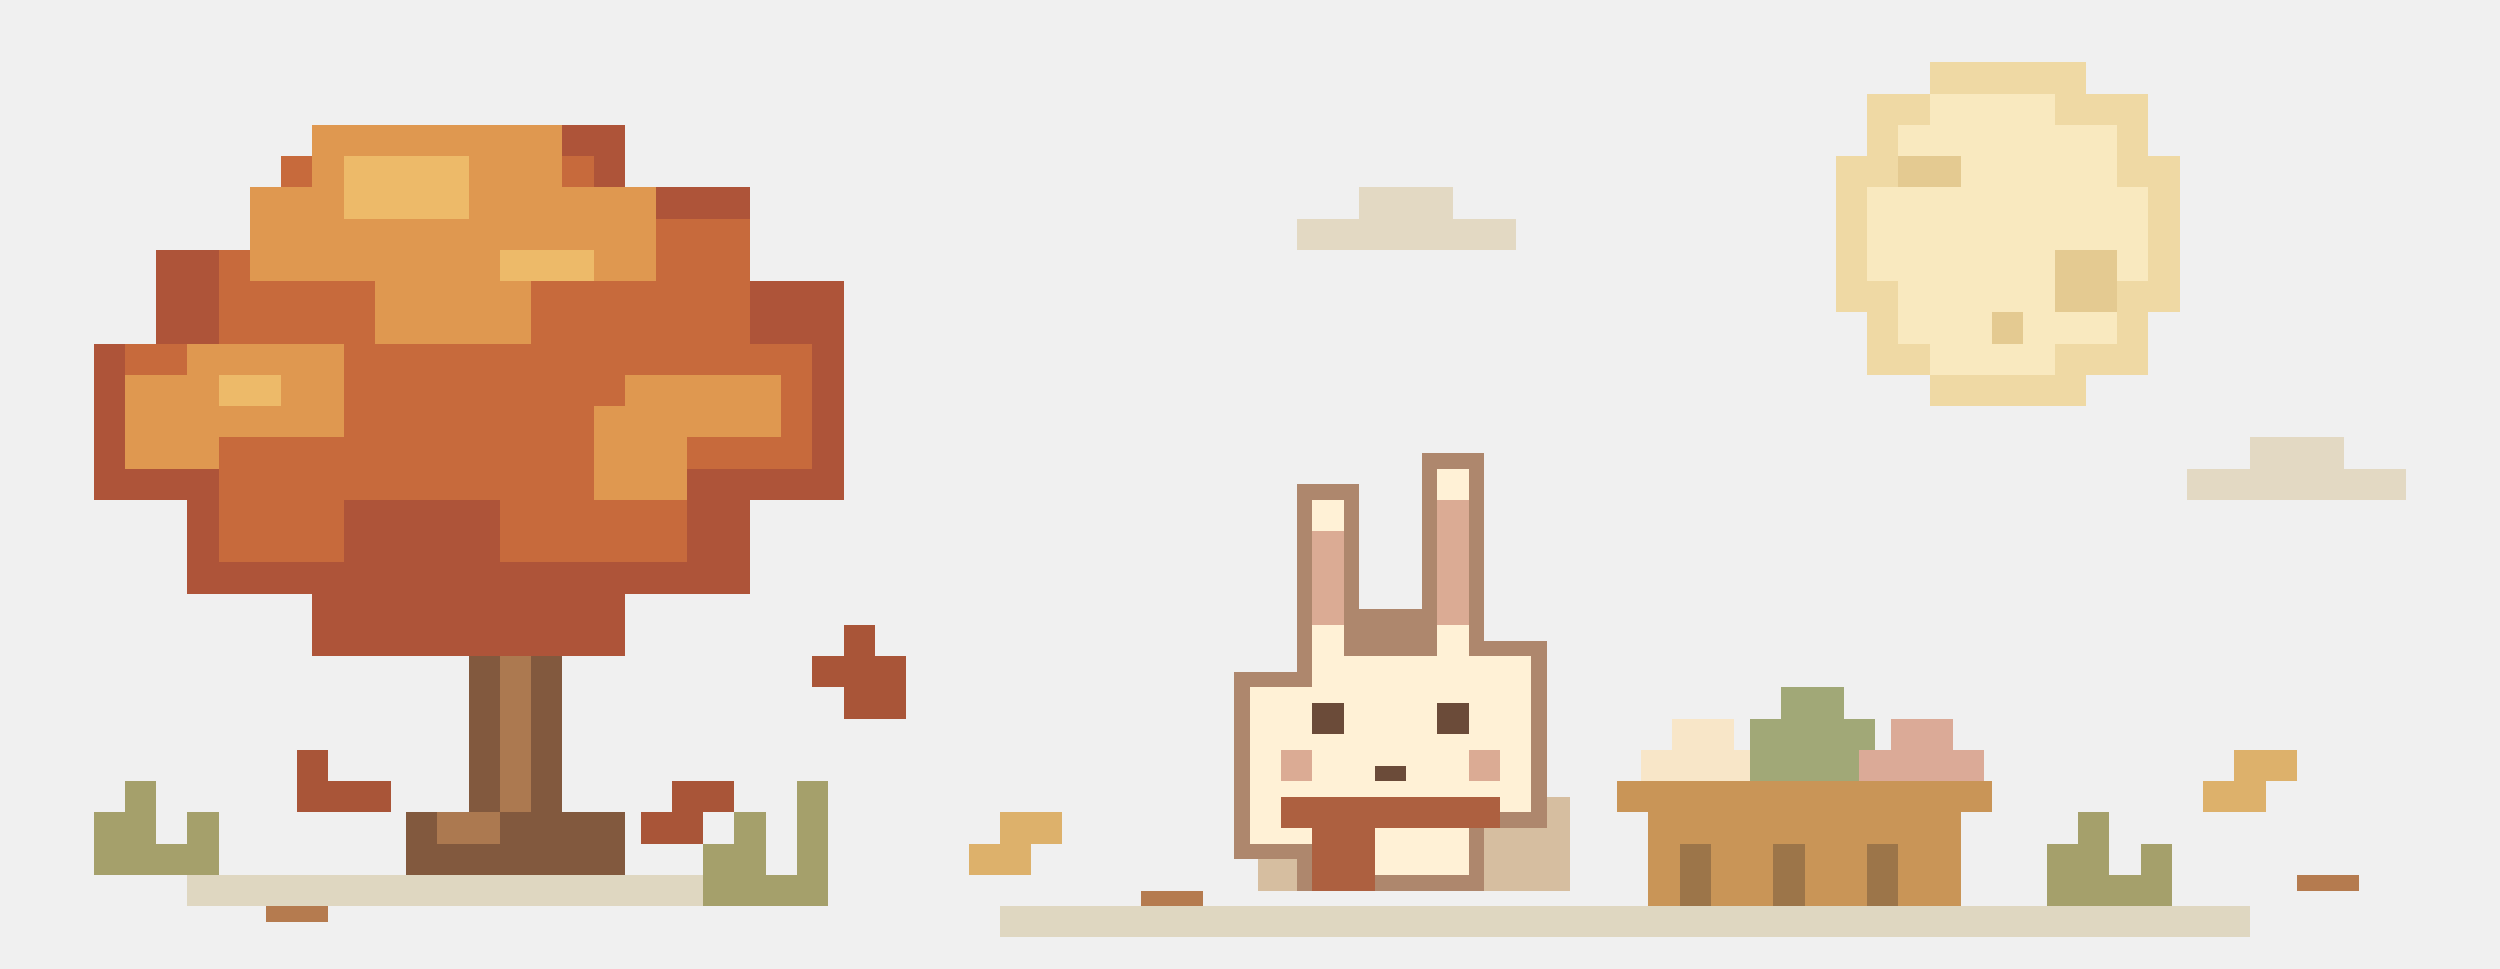
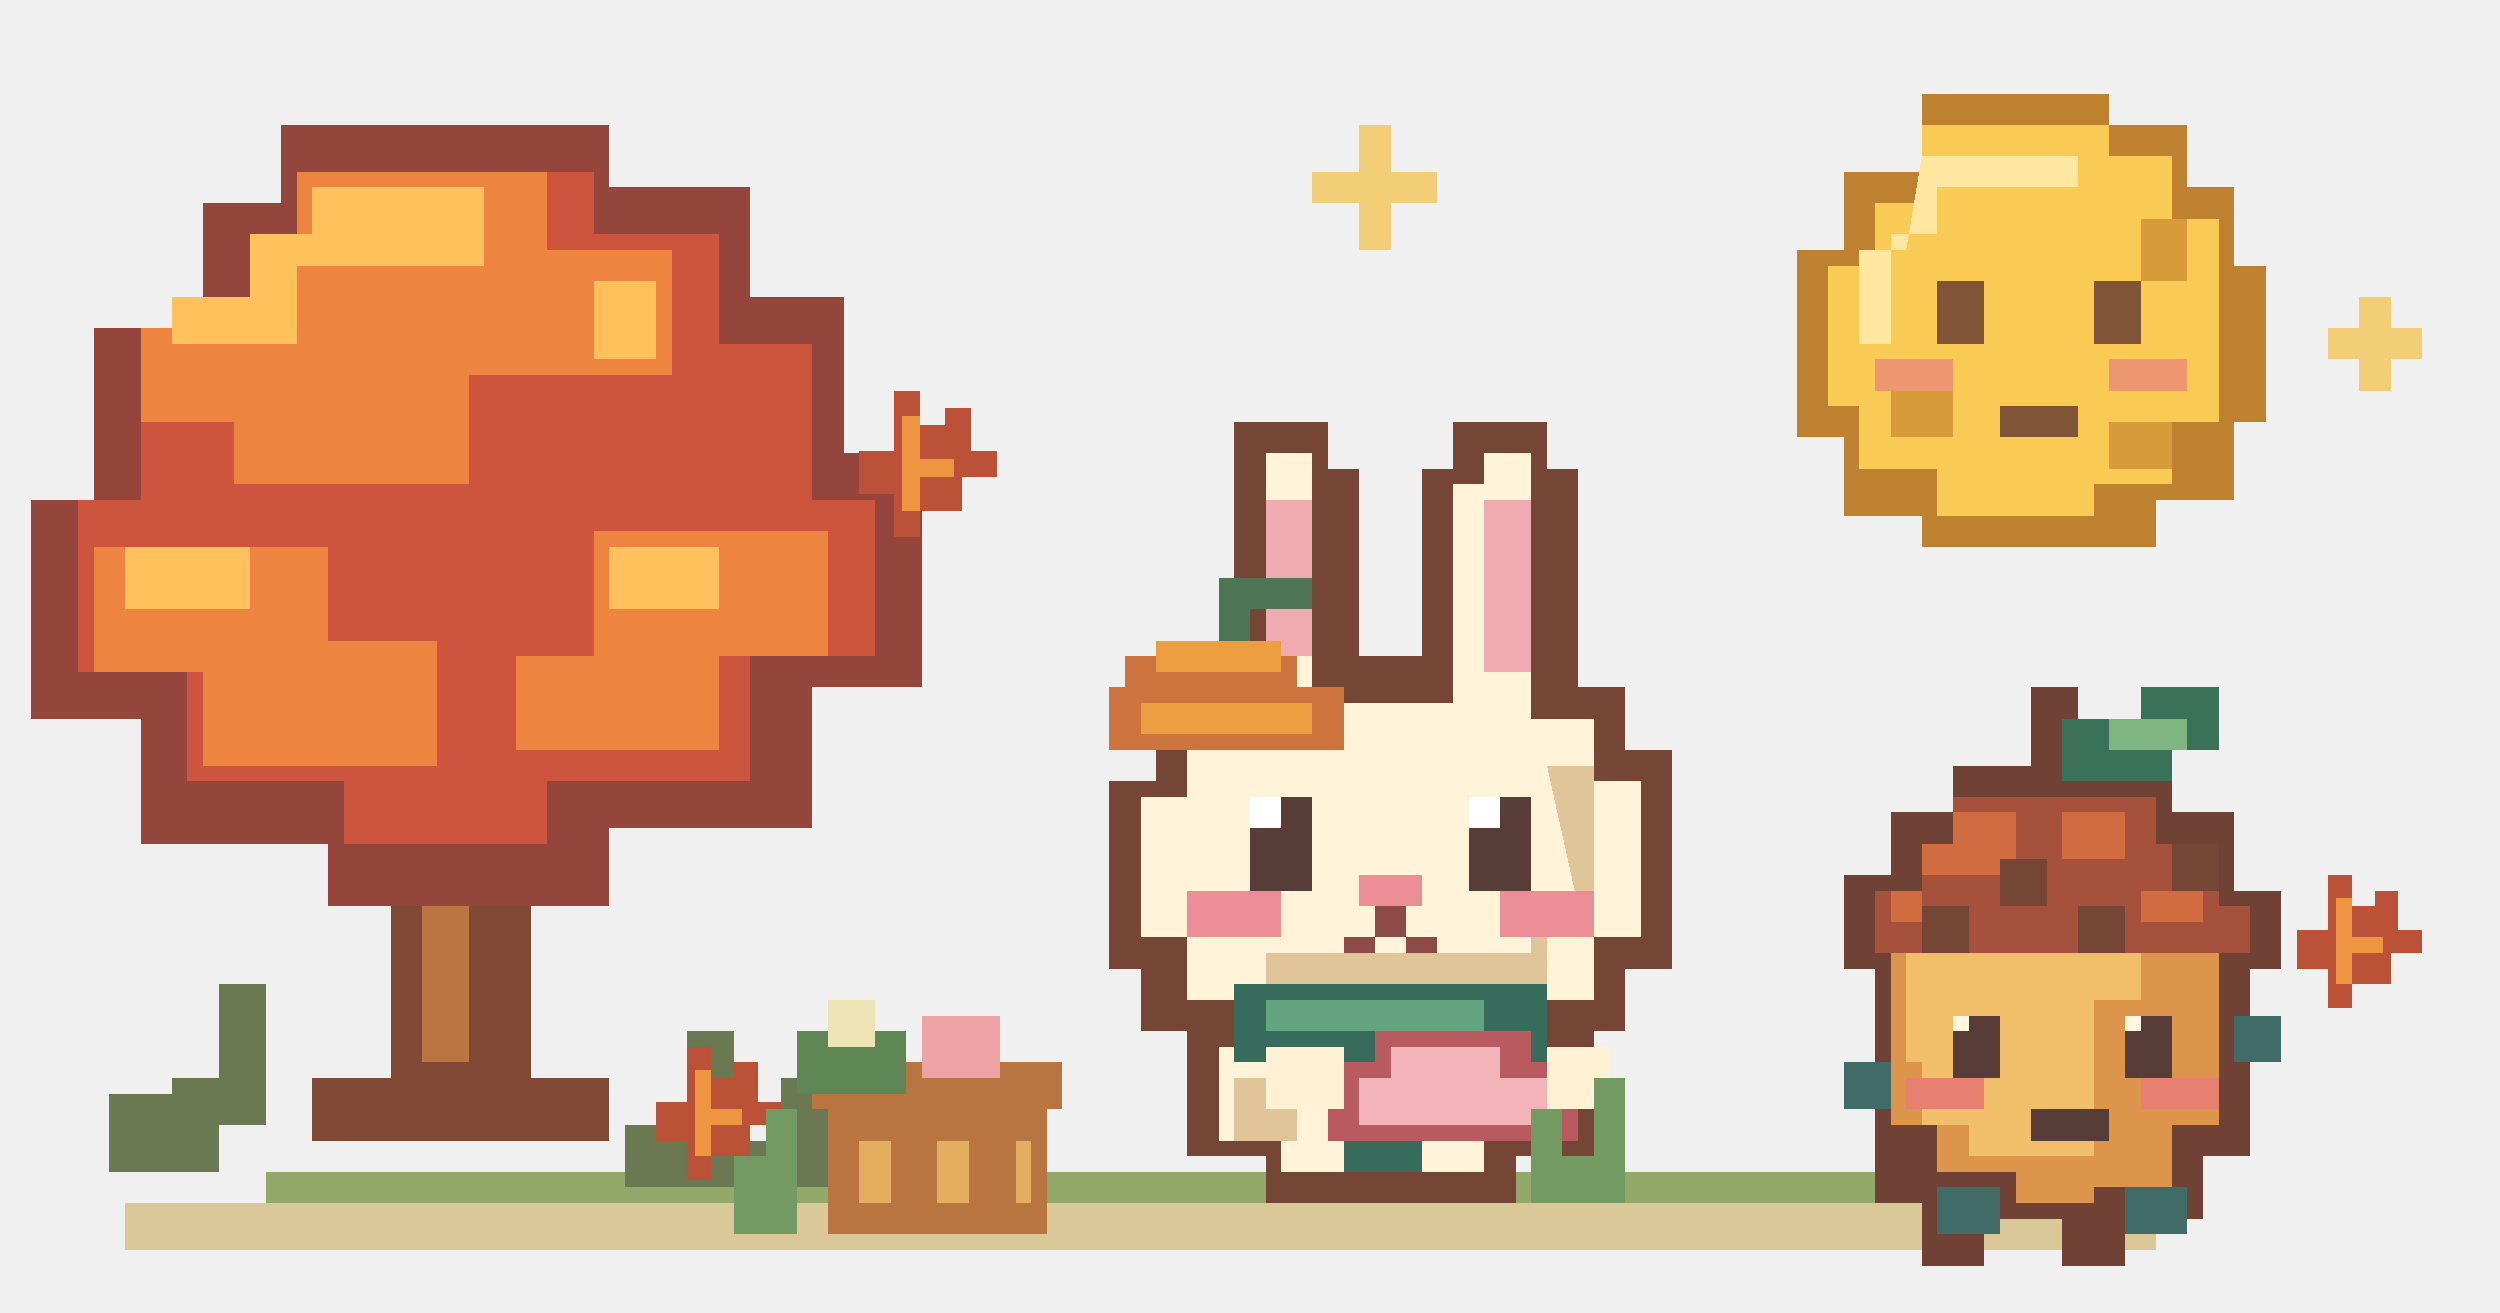
- <svg xmlns="http://www.w3.org/2000/svg" viewBox="0 0 320 124" shape-rendering="crispEdges">
-   <path fill="#efd9a4" d="M247 8h20v4h8v8h4v20h-4v8h-8v4h-20v-4h-8v-8h-4V20h4v-8h8z" />
-   <path fill="#f9e9bf" d="M247 12h16v4h8v8h4v12h-4v8h-8v4h-16v-4h-4v-8h-4V24h4v-8h4z" />
-   <path fill="#e4ca91" d="M263 32h8v8h-8zm-20-12h8v4h-8zm12 20h4v4h-4z" />
-   <path fill="#d9c69e" d="M288 56h12v4h8v4h-28v-4h8zM174 24h12v4h8v4h-28v-4h8z" opacity=".55" />
-   <path fill="#cab787" d="M24 112h72v4H24zm104 4h160v4H128z" opacity=".45" />
-   <path fill="#82593e" d="M60 60h12v44h8v8H52v-8h8zM48 68h8v8h8v8H56v-8h-8zm28-8h8v12h-8v8h-8v-8h8z" />
-   <path fill="#ac7950" d="M64 64h4v40h-4zm-8 40h8v4h-8z" />
-   <path fill="#ae5439" d="M40 16h40v8h16v12h12v28H96v12H80v8H40v-8H24V64H12V44h8V32h12V24h8z" />
-   <path fill="#c76a3c" d="M36 20h40v8h20v16h8v16H88v12H64v-8H44v8H28V60H16V44h12V32h8z" />
-   <path fill="#df9850" d="M40 16h32v8h12v12H68v8H48v-8H32V24h8zM24 44h20v12H28v4H16V48h8zM80 48h20v8H88v8H76V52h4z" />
-   <path fill="#edba69" d="M44 20h16v8H44zm20 12h12v4H64zM28 48h8v4h-8z" />
-   <path fill="#a95538" d="M108 80h4v4h4v8h-8v-4h-4v-4h4zM38 96h4v4h8v4H38zM86 100h8v4h-4v4h-8v-4h4z" />
-   <path fill="#a5a06b" d="M16 100h4v8h4v-4h4v8H12v-8h4zm78 4h4v8h4v-12h4v16H90v-8h4zm172 0h4v8h4v-4h4v8h-16v-8h4z" />
-   <path fill="#d6bea0" d="M161 102h40v12h-40z" />
-   <path fill="#ae876d" d="M166 62h8v16h8V58h8v24h8v24h-8v8h-24v-4h-8V86h8z" />
-   <path fill="#fff1d6" d="M168 64h4v20h12V60h4v24h8v20h-8v8h-20v-4h-8V88h8z" />
-   <path fill="#dbab94" d="M168 68h4v12h-4zm16-4h4v16h-4zM164 96h4v4h-4zm24 0h4v4h-4z" />
-   <path fill="#6b4b39" d="M168 90h4v4h-4zm16 0h4v4h-4zm-8 8h4v2h-4z" />
-   <path fill="#ad6040" d="M164 102h28v4h-16v8h-8v-8h-4z" />
-   <path fill="#c99557" d="M211 104h40v12h-40zm-4-4h48v4h-48z" />
-   <path fill="#9c7549" d="M215 108h4v8h-4zm12 0h4v8h-4zm12 0h4v8h-4z" />
-   <path fill="#f8e6c8" d="M210 96h4v-4h8v4h4v4h-16z" />
-   <path fill="#a1a877" d="M224 92h4v-4h8v4h4v8h-16z" />
-   <path fill="#dbaa97" d="M238 96h4v-4h8v4h4v4h-16z" />
-   <path fill="#ddb16b" d="M128 104h8v4h-4v4h-8v-4h4zm158-8h8v4h-4v4h-8v-4h4z" />
-   <path fill="#b57b4f" d="M146 114h8v2h-8zm-112 2h8v2h-8zm260-4h8v2h-8z" />
+ <svg xmlns="http://www.w3.org/2000/svg" viewBox="0 0 160 84" shape-rendering="crispEdges">
+   <path fill="#dac898" d="M8 77h130v3H8z" />
+   <path fill="#93a96a" d="M17 75h114v2H17z" />
+   <g transform="translate(1 7) scale(1)">
+     <g>
+       <path fill="#814935" d="M24 30h9v32h5v4H19v-4h5zM13 37h5v6h9v6h-5v-4h-9zm22-6h5v12h-9v-5h4z" />
+       <path fill="#bb7541" d="M26 34h3v27h-3z" />
+       <path fill="#95463c" d="M17 1h21v4h9v7h6v10h5v15h-7v9H38v5H20v-4H8v-8H1V25h4V14h7V6h5z" />
+       <path fill="#cd553d" d="M18 4h19v4h8v7h6v10h4v10h-8v8H34v4H21v-4H11v-7H4V25h4V15h7V9h3z" />
+       <path fill="#ed8541" d="M18 4h16v5h8v8H29v7H14v-4H8v-6h7V9h3zM37 27h15v8h-7v6H32v-6h5zM5 28h15v6h7v8H12v-6H5z" />
+       <path fill="#ffc15b" d="M19 5h11v5H18v5h-8v-3h5V8h4zM37 11h4v5h-4zM7 28h8v4H7zm31 0h7v4h-7z" />
+       <path fill="#6b7952" d="M10 62h3v-6h3v9h-3v3H6v-5h4zM43 59h3v7h3v-4h3v7H39v-4h4z" />
+     </g>
+   </g>
+   <g transform="translate(71 27) scale(1)">
+     <g>
+       <path fill="#754536" d="M8 0h6v3h2v12h4V3h2V0h6v3h2v14h3v4h3v14h-3v4h-2v8h-5v3H10v-3H5v-8H2v-4H0V23h3v-6h5z" />
+       <path fill="#fff4d9" d="M10 2h3v16h9V4h2V2h3v17h4v4h3v10h-3v4h-4v5h2v4h-5v2H11v-2H7v-6h3v-3H5v-4H2v-9h3v-5h5z" />
+       <path fill="#efabb0" d="M10 5h3v10h-3zm14 0h3v11h-3z" />
+       <path fill="#e0c598" d="M28 22h3v10h-3v4h-4v2h-9v-2h-5v-2h17v-3h3zM8 42h4v4H8zm16 2h4v2h-4z" />
+       <path fill="#573c38" d="M9 24h4v6H9zm14 0h4v6h-4z" />
+       <path fill="#fff" d="M9 24h2v2H9zm14 0h2v2h-2z" />
+       <path fill="#eb8e95" d="M5 30h6v3H5zm20 0h6v3h-6zm-9-1h4v2h-4z" />
+       <path fill="#8d4b48" d="M17 31h2v2h-2zm-2 2h2v1h-2zm4 0h2v1h-2z" />
+       <path fill="#376c5d" d="M8 36h20v5h-8v7h-5v-7H8z" />
+       <path fill="#64a580" d="M10 37h14v2H10zm6 5h2v4h-2z" />
+       <path fill="#b95960" d="M17 39h10v2h3v5H14v-5h3z" />
+       <path fill="#f2b4b9" d="M18 40h7v2h3v3H16v-3h2z" />
+       <path fill="#fff2d4" d="M10 40h5v4h-5zm18 0h4v4h-4z" />
+       <path fill="#cc733e" d="M1 15h11v2h3v4H0v-4h1z" />
+       <path fill="#ed9e40" d="M3 14h8v4H2v2h11v-2h-2v-2H3z" />
+       <path fill="#4e7654" d="M7 10h2v4H7zm2 0h4v2H9z" />
+     </g>
+   </g>
+   <g transform="translate(118 44) scale(1)">
+     <g>
+       <path fill="#704235" d="M12 0h3v5h6v3h4v5h3v5h-2v12h-3v4h-5v3h-4v-3H9v3H5v-4H2V18H0v-6h3V8h4V5h5z" />
+       <path fill="#dc954b" d="M3 17h21v11h-3v4h-5v1h-5v-2H6v-3H3z" />
+       <path fill="#f1bf69" d="M4 17h15v3h-3v10H8v-2H5v-4H4z" />
+       <path fill="#a6513b" d="M7 7h13v3h4v4h2v3H2v-4h3v-3h2z" />
+       <path fill="#d16c41" d="M7 8h4v4H5v3H3v-2h2v-3h2zm7 0h4v3h-4zm5 5h4v2h-4z" />
+       <path fill="#754536" d="M5 14h3v3H5zm5-3h3v3h-3zm5 3h3v3h-3zm6-4h3v3h-3z" />
+       <path fill="#3a7159" d="M14 2h5V0h5v4h-3v2h-7z" />
+       <path fill="#7fb581" d="M17 2h5v2h-5z" />
+       <path fill="#573c38" d="M7 21h3v4H7zm11 0h3v4h-3zM12 27h5v2h-5z" />
+       <path fill="#fff7de" d="M7 21h1v1H7zm11 0h1v1h-1z" />
+       <path fill="#e78070" d="M4 25h5v2H4zm15 0h5v2h-5z" />
+       <path fill="#416b67" d="M0 24h3v3H0zm25-3h3v3h-3zm-7 11h4v3h-4zm-12 0h4v3H6z" />
+     </g>
+   </g>
+   <g transform="translate(115 6) scale(1)">
+     <g>
+       <path fill="#be812f" d="M8 0h12v2h5v4h3v5h2v10h-2v5h-5v3H8v-2H3v-5H0V10h3V5h5z" />
+       <path fill="#f9cb54" d="M8 2h12v2h4v4h3v13h-3v4h-5v2H9v-3H4v-4H2V11h3V7h3z" />
+       <path fill="#ffe7a0" d="M8 4h10v2H9v3H6v7H4v-6h3z" />
+       <path fill="#d79b39" d="M22 8h3v4h-3zm-2 13h4v3h-4zM6 18h4v4H6z" />
+       <path fill="#805537" d="M9 12h3v4H9zm10 0h3v4h-3zm-6 8h5v2h-5z" />
+       <path fill="#ed9770" d="M5 17h5v2H5zm15 0h5v2h-5z" />
+     </g>
+   </g>
+   <g transform="translate(55 25) scale(0.55)">
+     <path fill="#bb5237" d="M4 0h3v4h3V2h3v5h3v3h-4v4H7v3H4v-5H0V7h4z" />
+     <path fill="#ee9541" d="M5 3h2v5h4v2H7v4H5z" />
+   </g>
+   <g transform="translate(42 67) scale(0.5)">
+     <path fill="#bb5237" d="M4 0h3v4h3V2h3v5h3v3h-4v4H7v3H4v-5H0V7h4z" />
+     <path fill="#ee9541" d="M5 3h2v5h4v2H7v4H5z" />
+   </g>
+   <g transform="translate(147 56) scale(0.5)">
+     <path fill="#bb5237" d="M4 0h3v4h3V2h3v5h3v3h-4v4H7v3H4v-5H0V7h4z" />
+     <path fill="#ee9541" d="M5 3h2v5h4v2H7v4H5z" />
+   </g>
+   <path fill="#b97540" d="M52 68h16v3h-1v8H53v-8h-1z" />
+   <path fill="#e3ae60" d="M55 73h2v4h-2zm5 0h2v4h-2zm5 0h1v4h-1z" />
+   <path fill="#5f8655" d="M51 66h7v4h-7z" />
+   <path fill="#eee3b4" d="M53 64h3v3h-3z" />
+   <path fill="#eda2a4" d="M59 65h5v4h-5z" />
+   <path fill="#f2cf77" d="M87 8h2v3h3v2h-3v3h-2v-3h-3v-2h3zM151 19h2v2h2v2h-2v2h-2v-2h-2v-2h2z" />
+   <path fill="#749a63" d="M98 77v-6h2v3h2v-5h2v8zm-51 2v-5h2v-3h2v8z" />
</svg>
